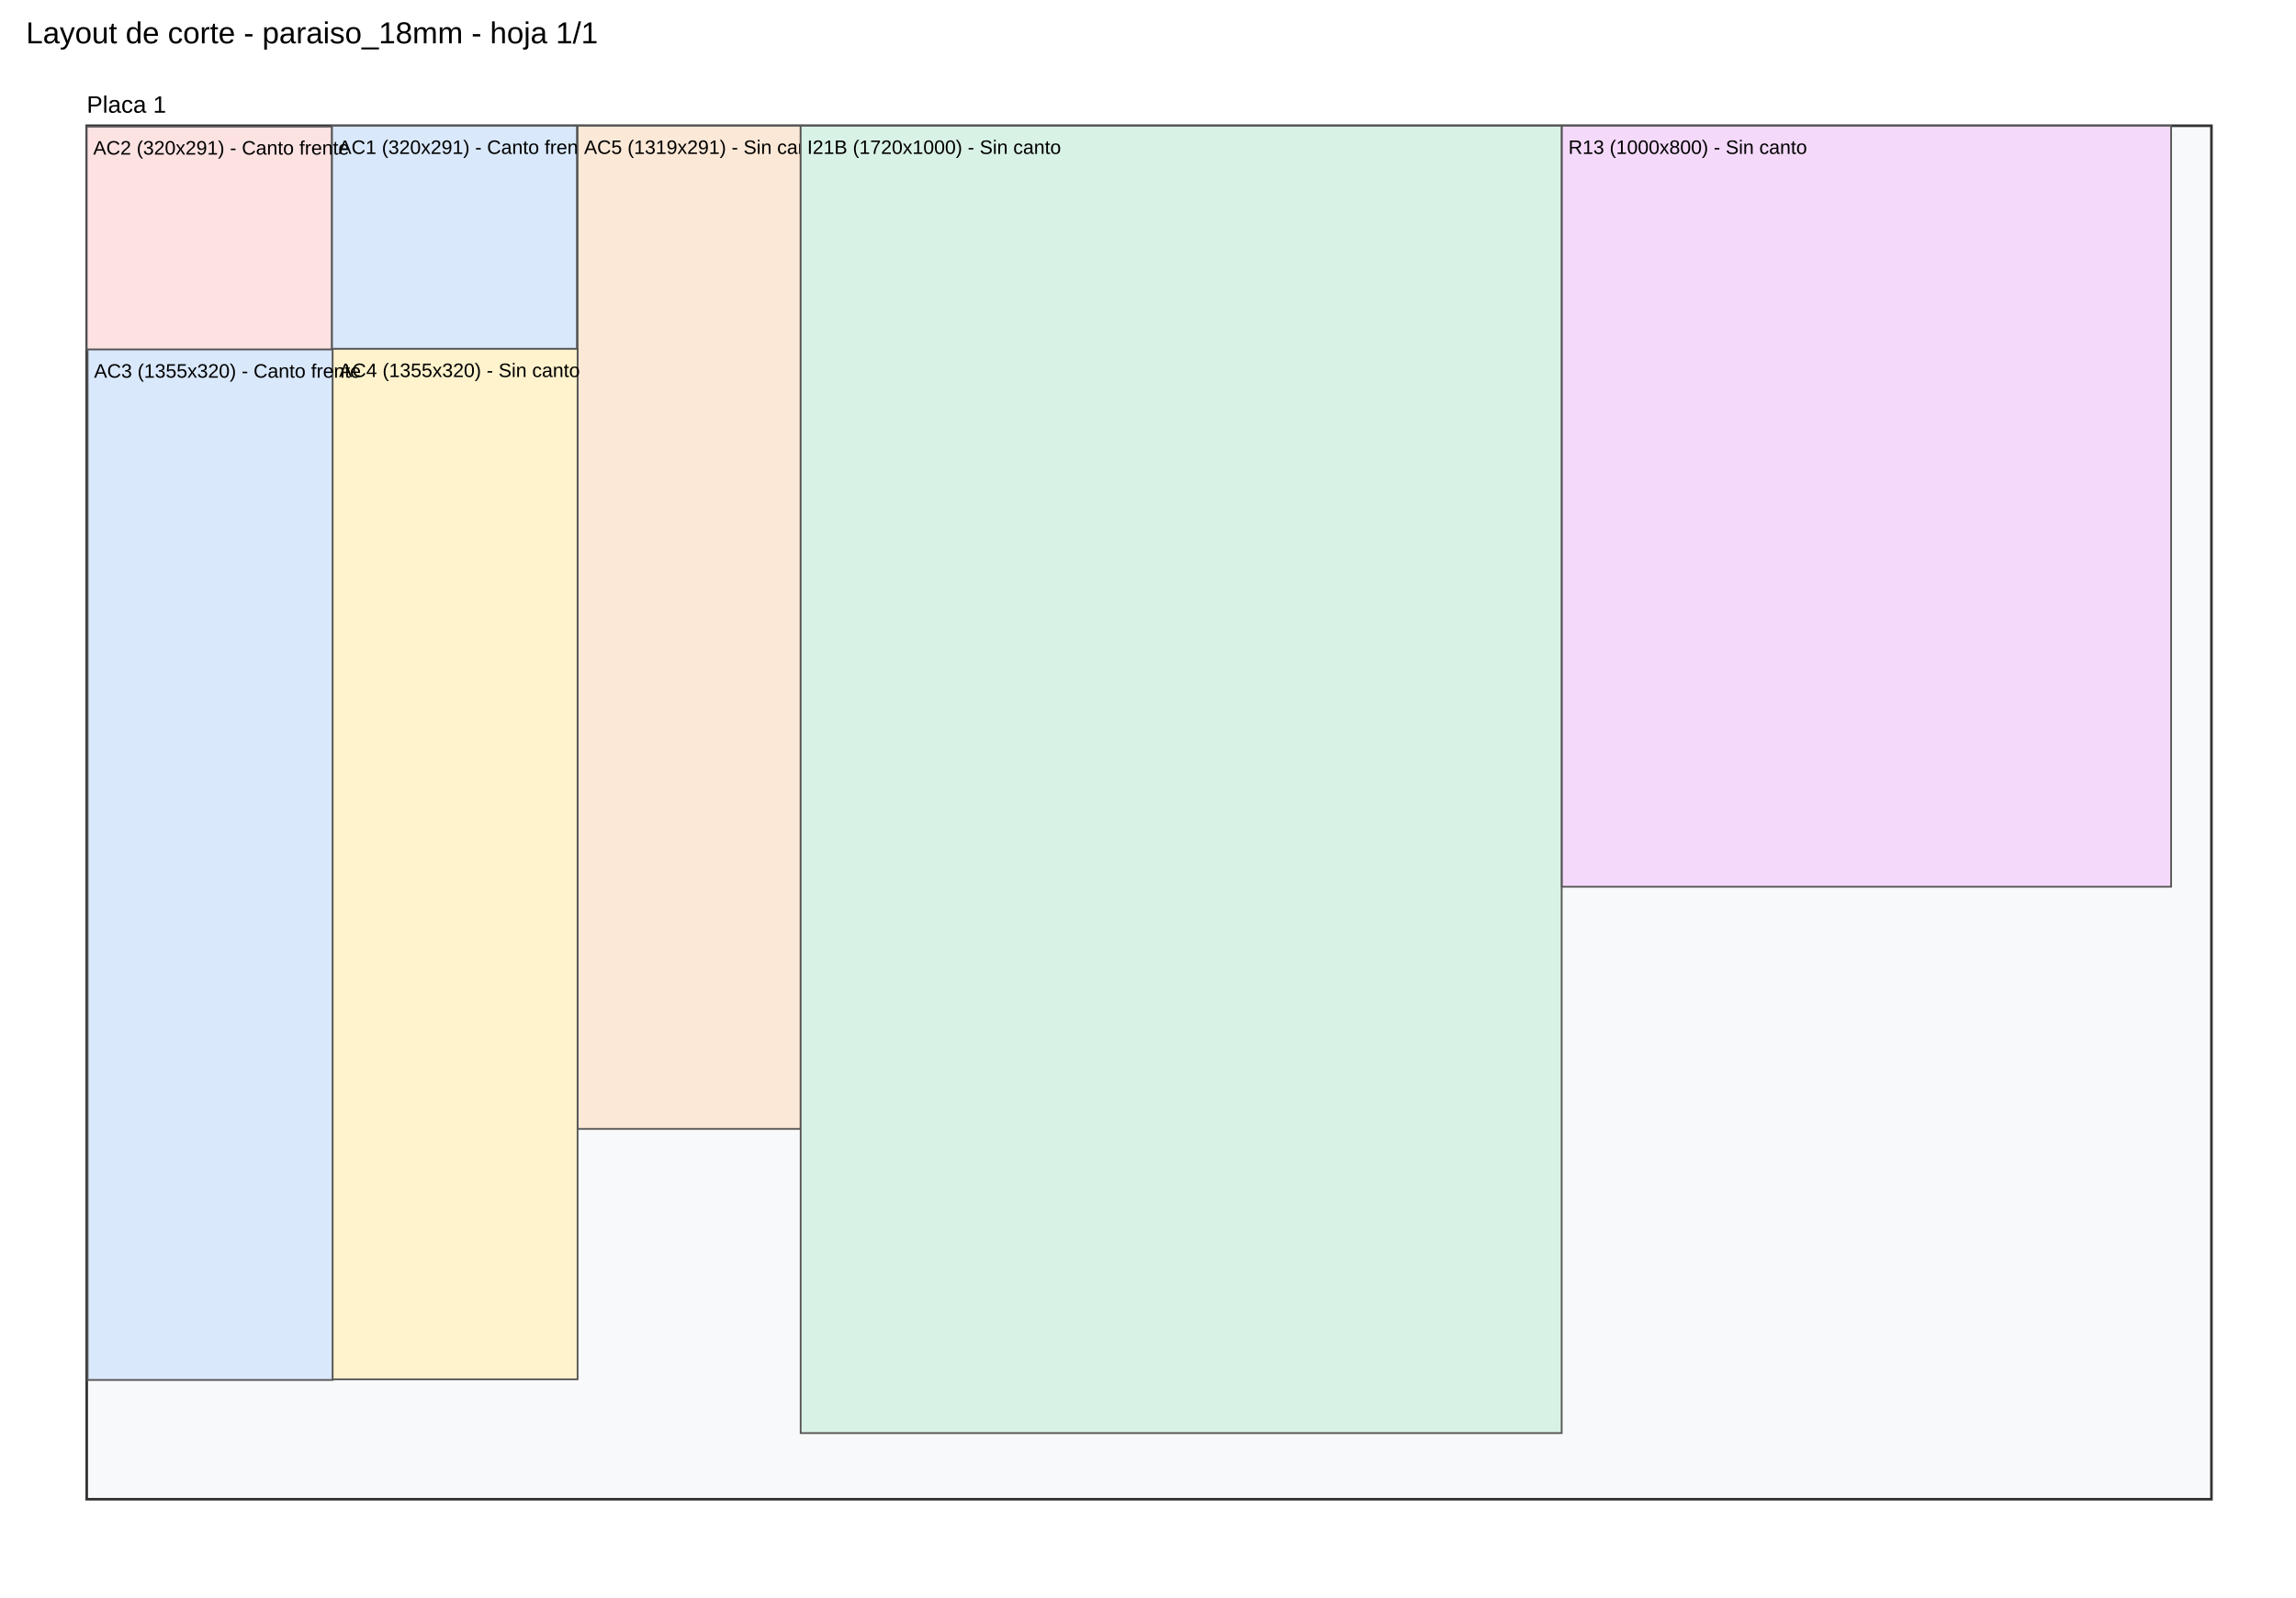
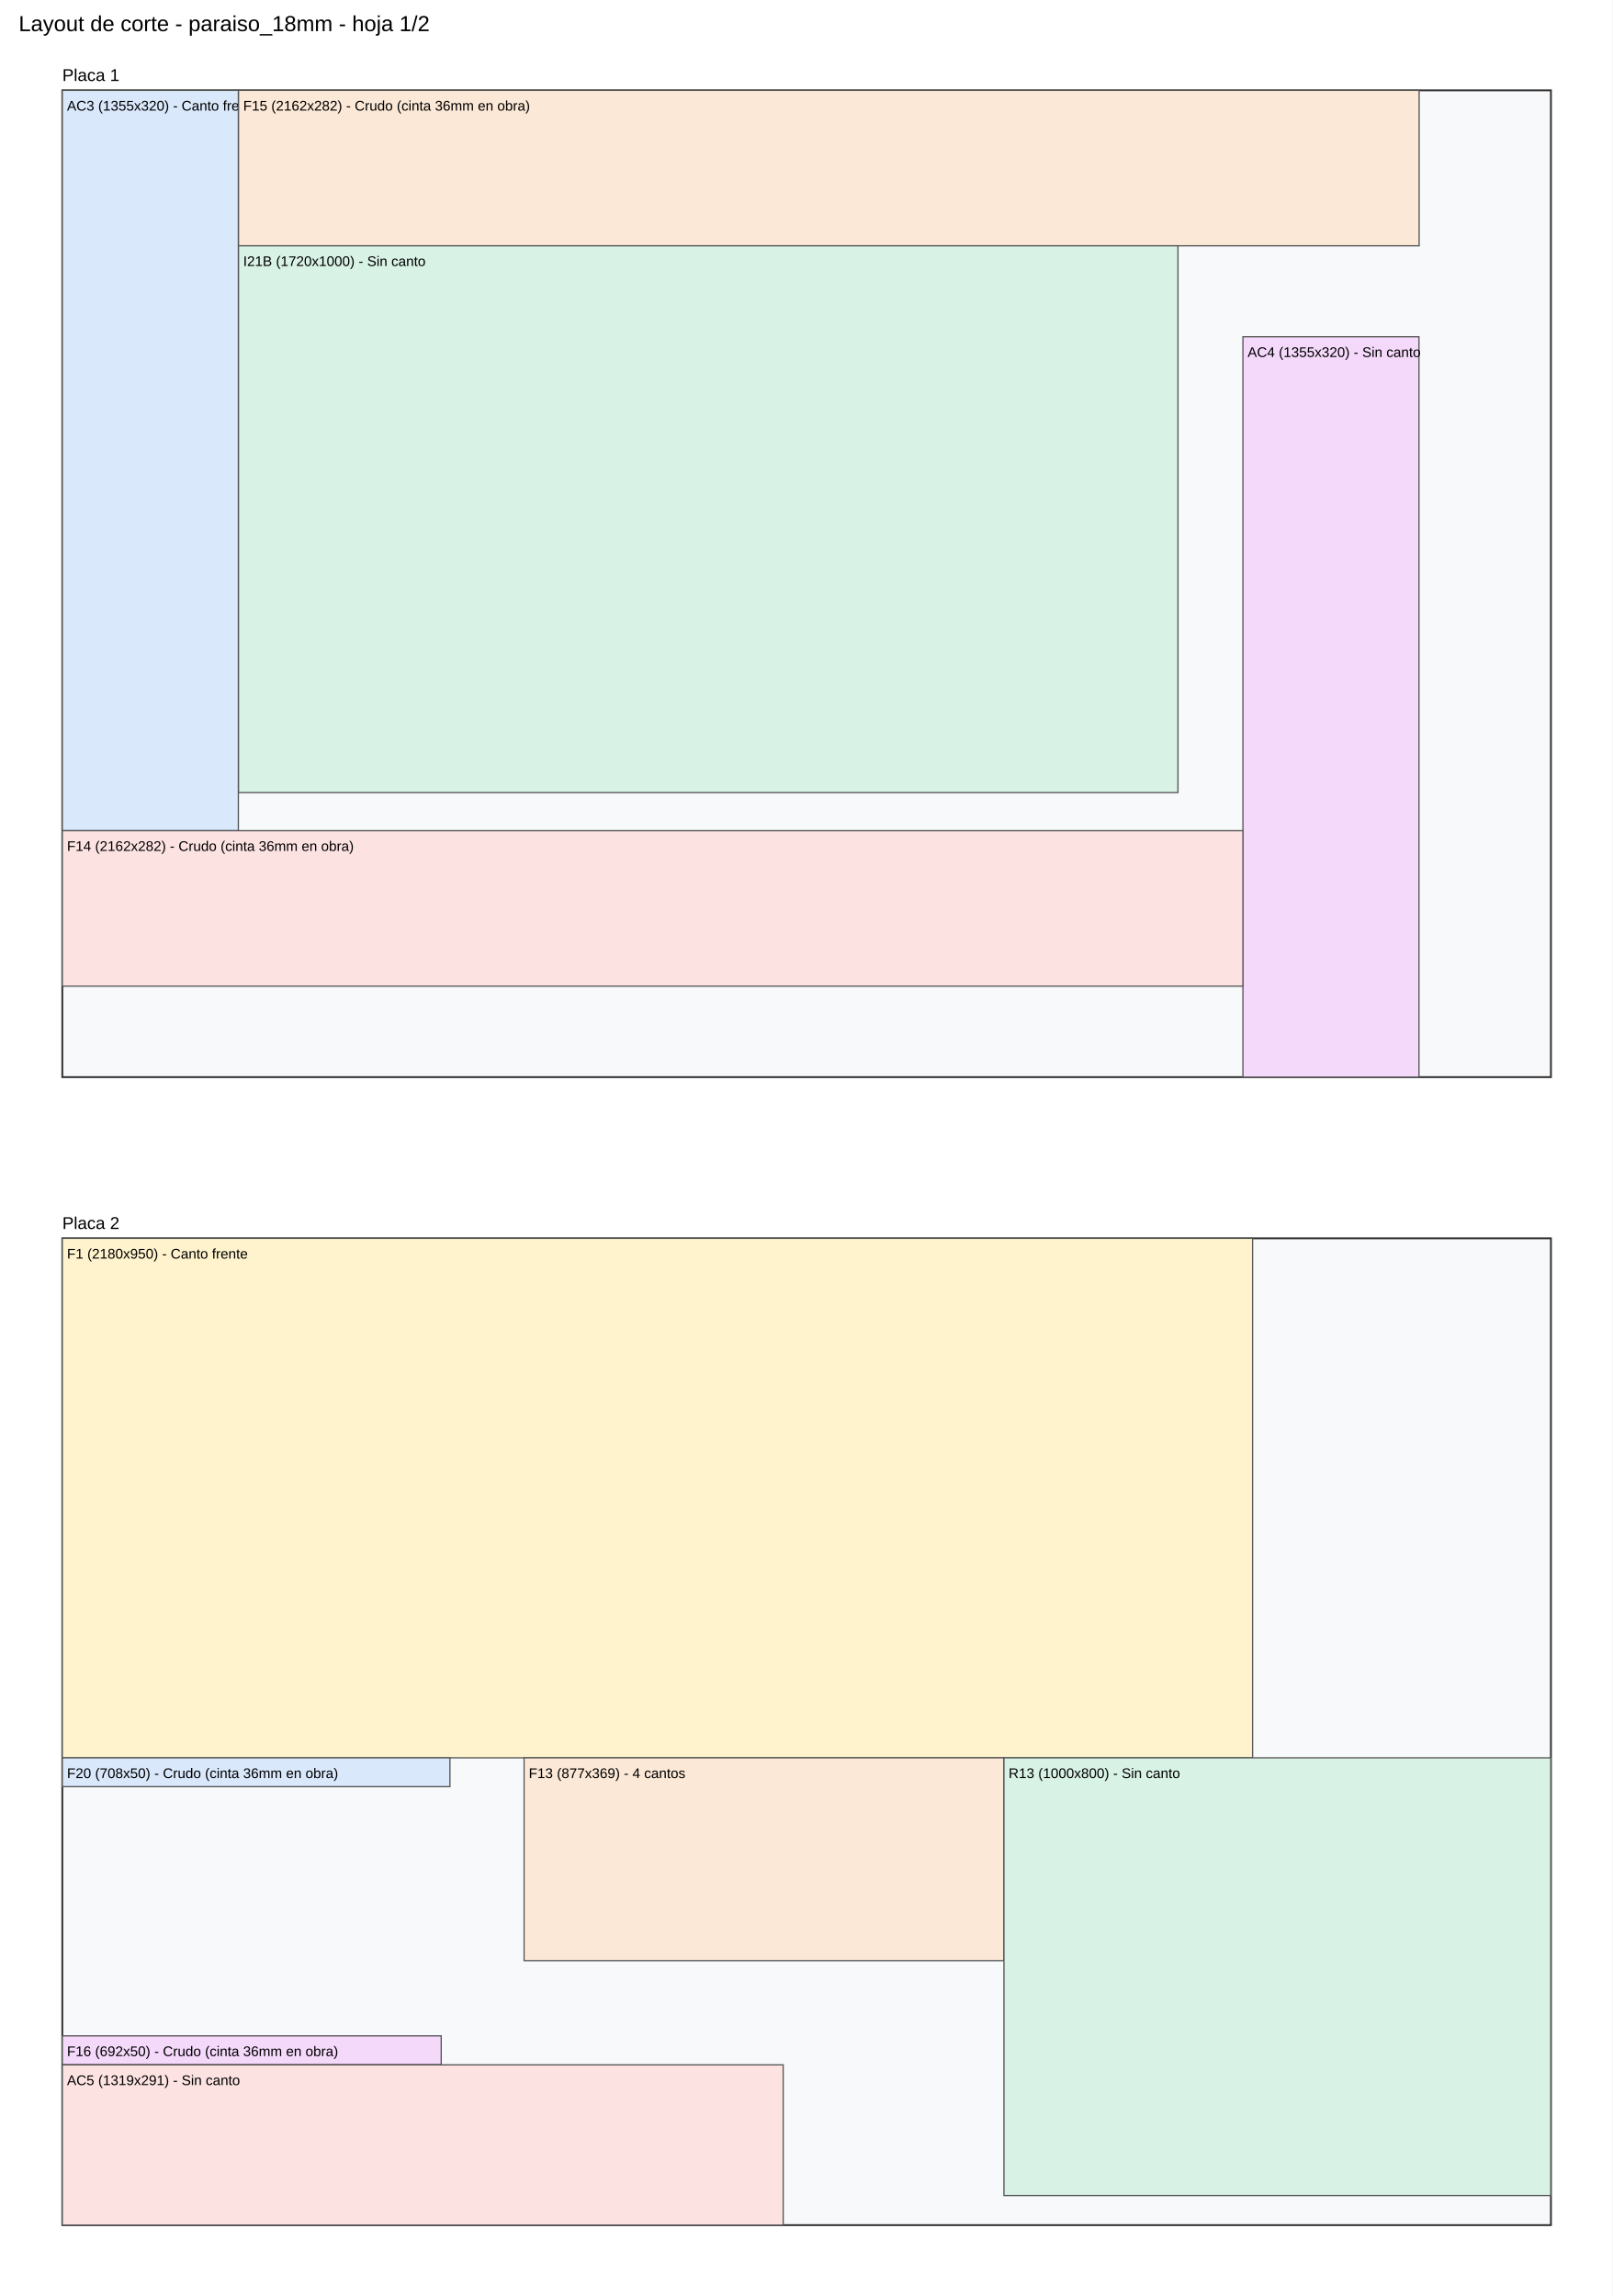
- <svg xmlns="http://www.w3.org/2000/svg" width="1059" height="737" viewBox="0 0 1059 737">
-   <rect x="0" y="0" width="1059" height="737" fill="#ffffff" />
-   <text x="12" y="20" font-size="14" font-family="Arial">Layout de corte - paraiso_18mm - hoja 1/1</text>
-   <rect x="40" y="58" width="980.0" height="633.5" fill="#f8f9fa" stroke="#333" stroke-width="1.2" />
+ <svg xmlns="http://www.w3.org/2000/svg" width="1035" height="1474" viewBox="0 0 1035 1474">
+   <rect x="0" y="0" width="1035" height="1474" fill="#ffffff" />
+   <text x="12" y="20" font-size="14" font-family="Arial">Layout de corte - paraiso_18mm - hoja 1/2</text>
+   <rect x="40" y="58" width="955.5" height="633.5" fill="#f8f9fa" stroke="#333" stroke-width="1.2" />
  <text x="40" y="52" font-size="11" font-family="Arial">Placa 1</text>
-   <rect x="153.1" y="58.0" width="113.0" height="102.9" fill="#d9e8fb" stroke="#555" stroke-width="0.8" />
-   <text x="156.1" y="71.0" font-size="9" font-family="Arial">AC1 (320x291) - Canto frente</text>
-   <rect x="266.4" y="58.0" width="102.9" height="462.7" fill="#fce8d6" stroke="#555" stroke-width="0.8" />
-   <text x="269.4" y="71.0" font-size="9" font-family="Arial">AC5 (1319x291) - Sin canto</text>
-   <rect x="369.3" y="58.0" width="351.0" height="603.0" fill="#d9f2e6" stroke="#555" stroke-width="0.8" />
-   <text x="372.3" y="71.0" font-size="9" font-family="Arial">I21B (1720x1000) - Sin canto</text>
-   <rect x="720.4" y="58.0" width="281.0" height="351.0" fill="#f5d9fb" stroke="#555" stroke-width="0.8" />
-   <text x="723.4" y="71.0" font-size="9" font-family="Arial">R13 (1000x800) - Sin canto</text>
-   <rect x="40.0" y="58.4" width="113.0" height="102.9" fill="#fde2e2" stroke="#555" stroke-width="0.8" />
-   <text x="43.0" y="71.3" font-size="9" font-family="Arial">AC2 (320x291) - Canto frente</text>
-   <rect x="153.4" y="160.9" width="113.0" height="475.3" fill="#fff3cd" stroke="#555" stroke-width="0.8" />
-   <text x="156.4" y="173.9" font-size="9" font-family="Arial">AC4 (1355x320) - Sin canto</text>
-   <rect x="40.4" y="161.2" width="113.0" height="475.3" fill="#d9e8fb" stroke="#555" stroke-width="0.8" />
-   <text x="43.4" y="174.2" font-size="9" font-family="Arial">AC3 (1355x320) - Canto frente</text>
+   <rect x="40" y="795" width="955.5" height="633.5" fill="#f8f9fa" stroke="#333" stroke-width="1.2" />
+   <text x="40" y="789" font-size="11" font-family="Arial">Placa 2</text>
+   <rect x="40.0" y="58.0" width="113.0" height="475.3" fill="#d9e8fb" stroke="#555" stroke-width="0.8" />
+   <text x="43.0" y="71.0" font-size="9" font-family="Arial">AC3 (1355x320) - Canto frente</text>
+   <rect x="153.1" y="58.0" width="757.8" height="99.8" fill="#fce8d6" stroke="#555" stroke-width="0.8" />
+   <text x="156.1" y="71.0" font-size="9" font-family="Arial">F15 (2162x282) - Crudo (cinta 36mm en obra)</text>
+   <rect x="153.1" y="157.8" width="603.0" height="351.0" fill="#d9f2e6" stroke="#555" stroke-width="0.8" />
+   <text x="156.1" y="170.8" font-size="9" font-family="Arial">I21B (1720x1000) - Sin canto</text>
+   <rect x="797.8" y="216.2" width="113.0" height="475.3" fill="#f5d9fb" stroke="#555" stroke-width="0.8" />
+   <text x="800.8" y="229.2" font-size="9" font-family="Arial">AC4 (1355x320) - Sin canto</text>
+   <rect x="40.0" y="533.3" width="757.8" height="99.8" fill="#fde2e2" stroke="#555" stroke-width="0.8" />
+   <text x="43.0" y="546.3" font-size="9" font-family="Arial">F14 (2162x282) - Crudo (cinta 36mm en obra)</text>
+   <rect x="40.0" y="795.0" width="764.0" height="333.5" fill="#fff3cd" stroke="#555" stroke-width="0.8" />
+   <text x="43.0" y="808.0" font-size="9" font-family="Arial">F1 (2180x950) - Canto frente</text>
+   <rect x="40.0" y="1128.5" width="248.8" height="18.5" fill="#d9e8fb" stroke="#555" stroke-width="0.8" />
+   <text x="43.0" y="1141.5" font-size="9" font-family="Arial">F20 (708x50) - Crudo (cinta 36mm en obra)</text>
+   <rect x="336.4" y="1128.5" width="308.0" height="130.2" fill="#fce8d6" stroke="#555" stroke-width="0.8" />
+   <text x="339.4" y="1141.5" font-size="9" font-family="Arial">F13 (877x369) - 4 cantos</text>
+   <rect x="644.4" y="1128.5" width="351.0" height="281.0" fill="#d9f2e6" stroke="#555" stroke-width="0.8" />
+   <text x="647.4" y="1141.5" font-size="9" font-family="Arial">R13 (1000x800) - Sin canto</text>
+   <rect x="40.0" y="1307.0" width="243.2" height="18.5" fill="#f5d9fb" stroke="#555" stroke-width="0.8" />
+   <text x="43.0" y="1320.0" font-size="9" font-family="Arial">F16 (692x50) - Crudo (cinta 36mm en obra)</text>
+   <rect x="40.0" y="1325.6" width="462.7" height="102.9" fill="#fde2e2" stroke="#555" stroke-width="0.8" />
+   <text x="43.0" y="1338.6" font-size="9" font-family="Arial">AC5 (1319x291) - Sin canto</text>
</svg>
